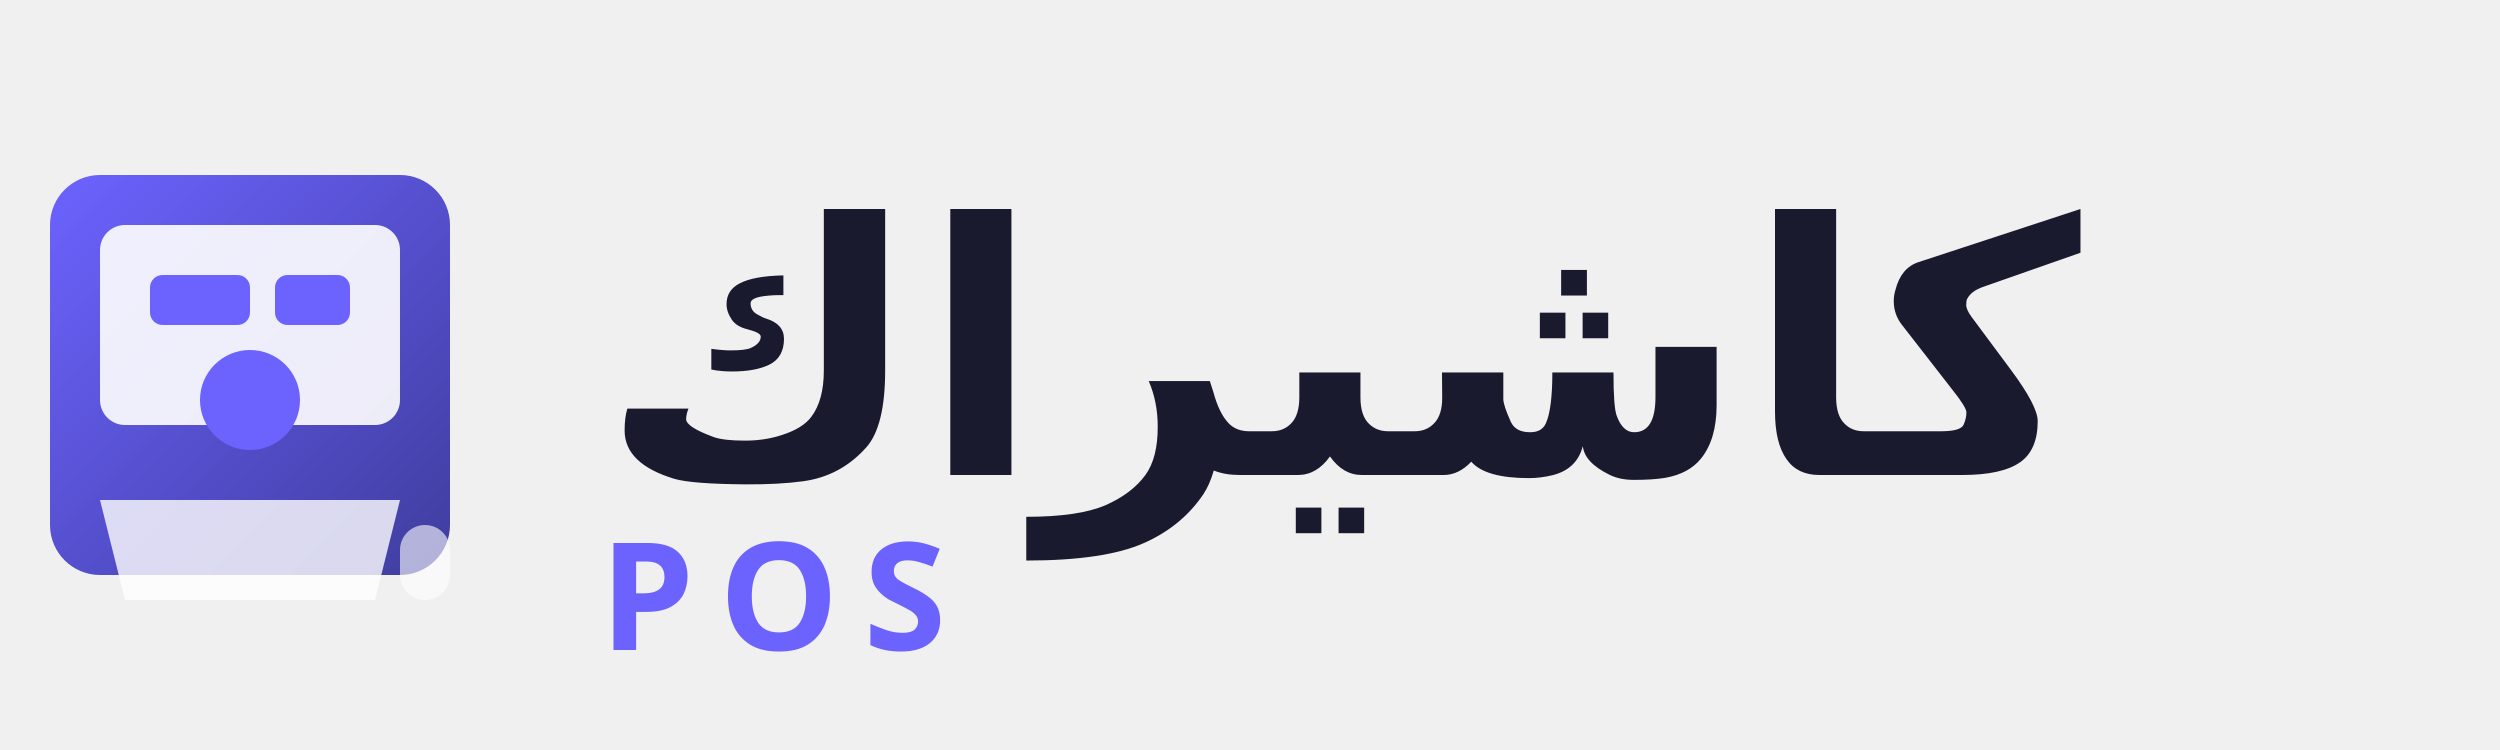
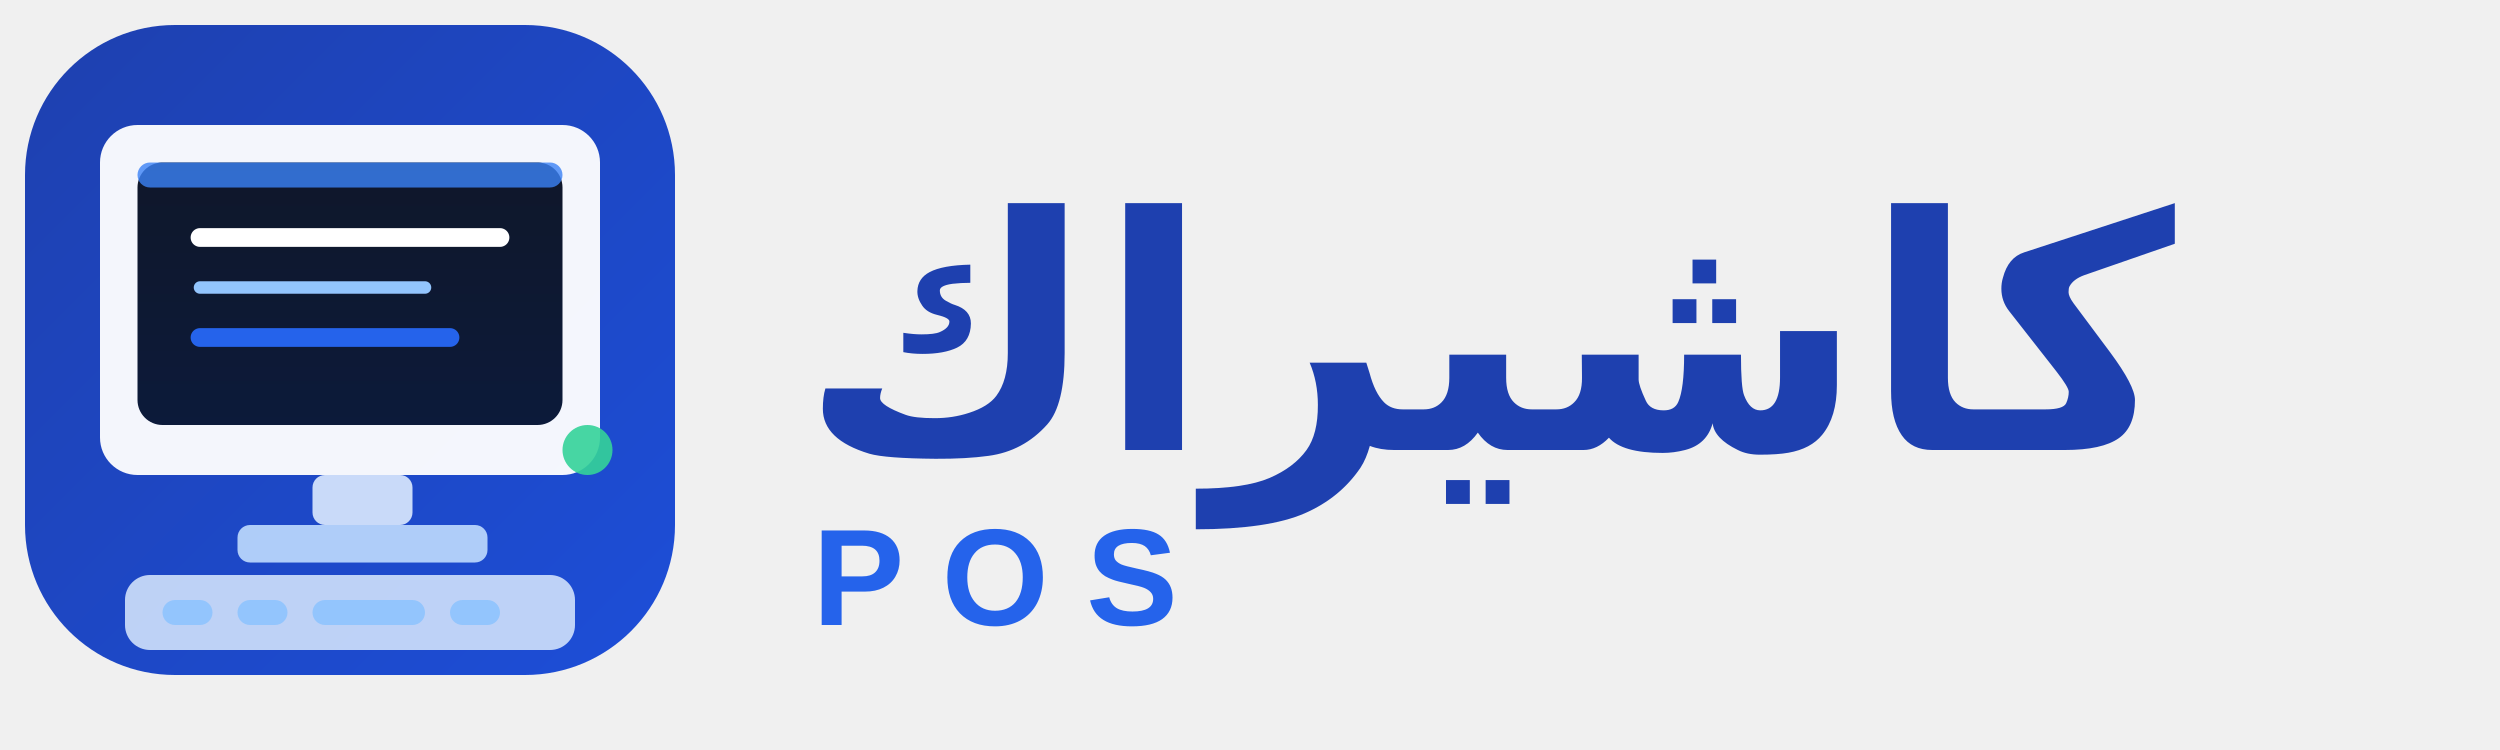
<svg xmlns="http://www.w3.org/2000/svg" viewBox="0 0 200 60" width="200" height="60">
  <defs>
-     <linearGradient id="grad" x1="0%" y1="0%" x2="100%" y2="100%">
-       <stop offset="0%" style="stop-color:#6c63ff;stop-opacity:1" />
-       <stop offset="100%" style="stop-color:#3f3d9e;stop-opacity:1" />
+     <linearGradient id="iconBg" x1="0" y1="0" x2="1" y2="1">
+       <stop offset="0%" stop-color="#1e40af" />
+       <stop offset="100%" stop-color="#1d4ed8" />
+     </linearGradient>
+     <linearGradient id="screen" x1="0" y1="0" x2="0" y2="1">
+       <stop offset="0%" stop-color="#0f172a" />
+       <stop offset="100%" stop-color="#0c1a3a" />
    </linearGradient>
  </defs>
-   <rect x="4" y="14" width="32" height="32" rx="4" fill="url(#grad)" />
-   <rect x="8" y="18" width="24" height="16" rx="2" fill="#fff" opacity="0.9" />
-   <rect x="12" y="22" width="8" height="4" rx="1" fill="#6c63ff" />
-   <rect x="22" y="22" width="6" height="4" rx="1" fill="#6c63ff" />
-   <circle cx="20" cy="32" r="4" fill="#6c63ff" />
-   <path d="M8 40 L10 48 L30 48 L32 40 Z" fill="#fff" opacity="0.8" />
-   <rect x="32" y="42" width="4" height="6" rx="2" fill="#fff" opacity="0.6" />
-   <text x="48" y="38" font-family="'Segoe UI', 'Tahoma', sans-serif" font-size="28" font-weight="700" fill="#1a1a2e">كاشيراك</text>
-   <text x="48" y="52" font-family="'Segoe UI', 'Tahoma', sans-serif" font-size="12" font-weight="600" fill="#6c63ff" letter-spacing="2">POS</text>
+   <rect x="2" y="2" width="52" height="52" rx="12" fill="url(#iconBg)" />
+   <rect x="8" y="10" width="40" height="28" rx="3" fill="#ffffff" opacity="0.95" />
+   <rect x="11" y="13" width="34" height="21" rx="2" fill="url(#screen)" />
+   <rect x="11" y="13" width="34" height="2" rx="1" fill="#3b82f6" opacity="0.8" />
+   <line x1="16" y1="19" x2="40" y2="19" stroke="#ffffff" stroke-width="1.5" stroke-linecap="round" />
+   <line x1="16" y1="23" x2="34" y2="23" stroke="#93c5fd" stroke-width="1" stroke-linecap="round" />
+   <line x1="16" y1="27" x2="36" y2="27" stroke="#2563eb" stroke-width="1.5" stroke-linecap="round" />
+   <rect x="25" y="38" width="8" height="4" rx="1" fill="#dbeafe" opacity="0.9" />
+   <rect x="19" y="42" width="20" height="3" rx="1" fill="#bfdbfe" opacity="0.9" />
+   <rect x="10" y="46" width="36" height="6" rx="2" fill="#dbeafe" opacity="0.85" />
+   <rect x="13" y="48" width="4" height="2" rx="1" fill="#93c5fd" />
+   <rect x="19" y="48" width="4" height="2" rx="1" fill="#93c5fd" />
+   <rect x="25" y="48" width="9" height="2" rx="1" fill="#93c5fd" />
+   <rect x="36" y="48" width="4" height="2" rx="1" fill="#93c5fd" />
+   <circle cx="47" cy="36" r="2" fill="#34d399" opacity="0.9" />
+   <text x="64" y="36" font-family="'Segoe UI','Tahoma',Arial,sans-serif" font-size="26" font-weight="700" fill="#1e40af">كاشيراك</text>
+   <text x="65" y="50" font-family="'Segoe UI','Tahoma',Arial,sans-serif" font-size="11" font-weight="600" fill="#2563eb" letter-spacing="3">POS</text>
</svg>
